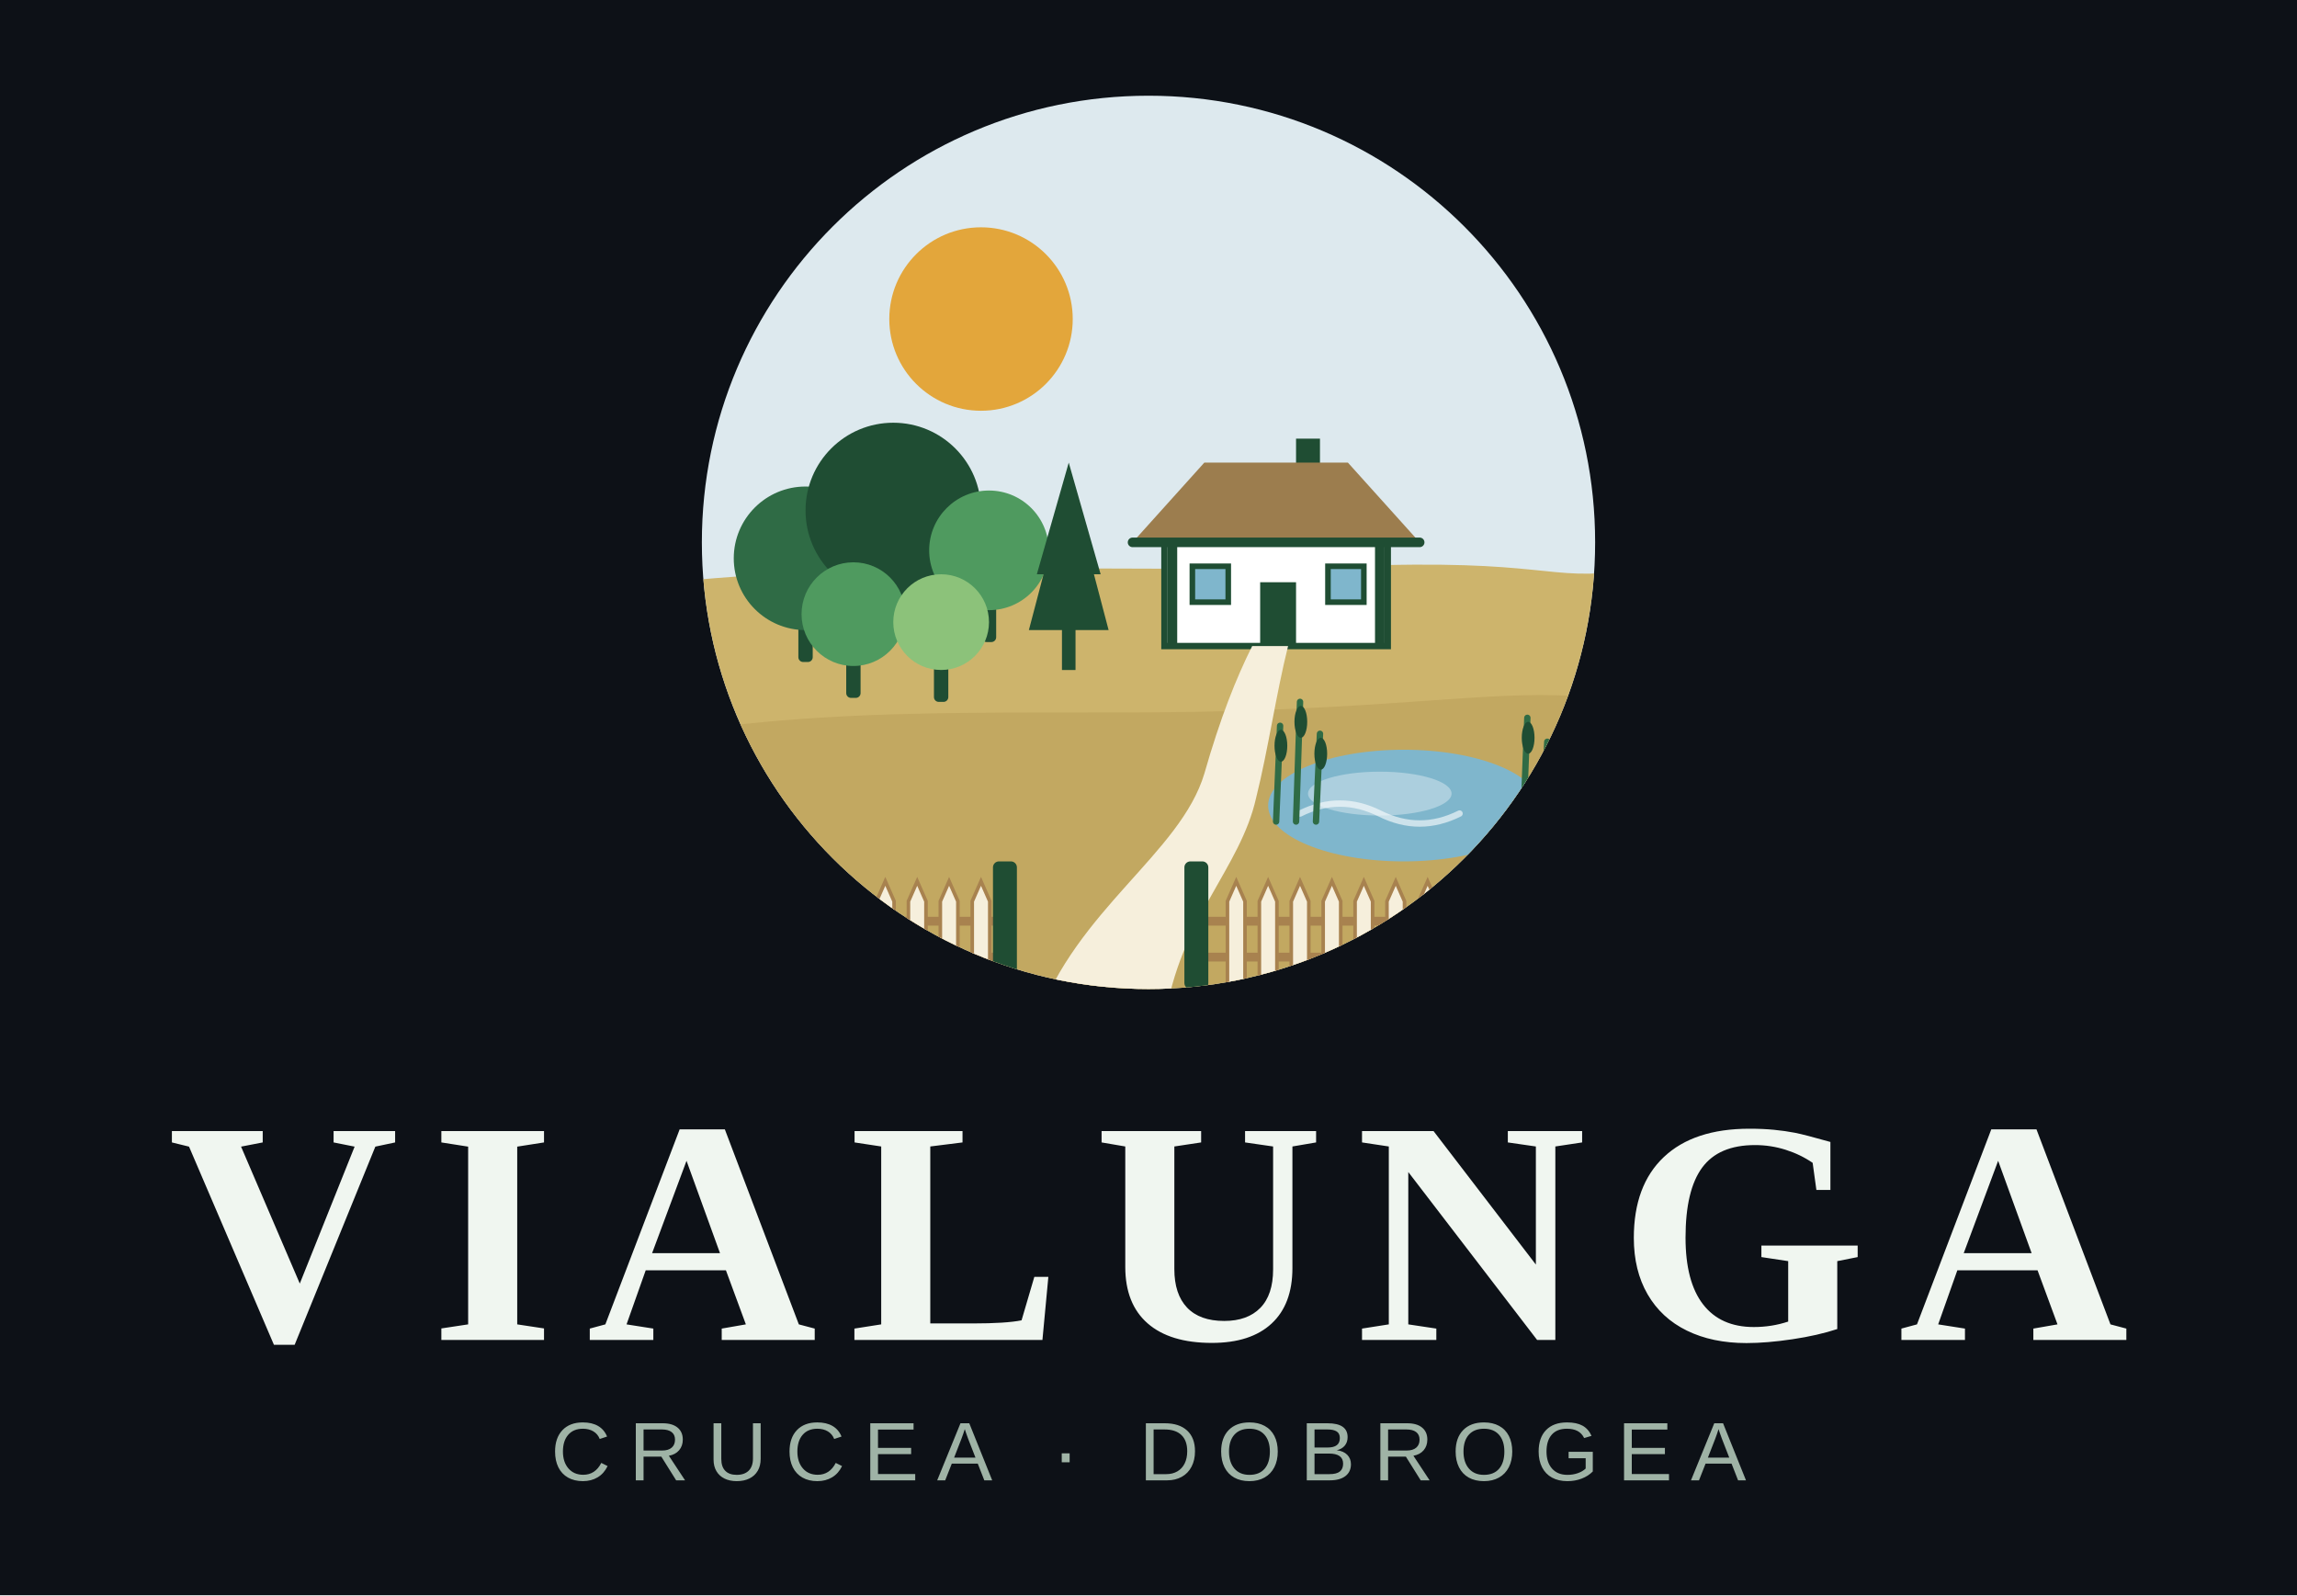
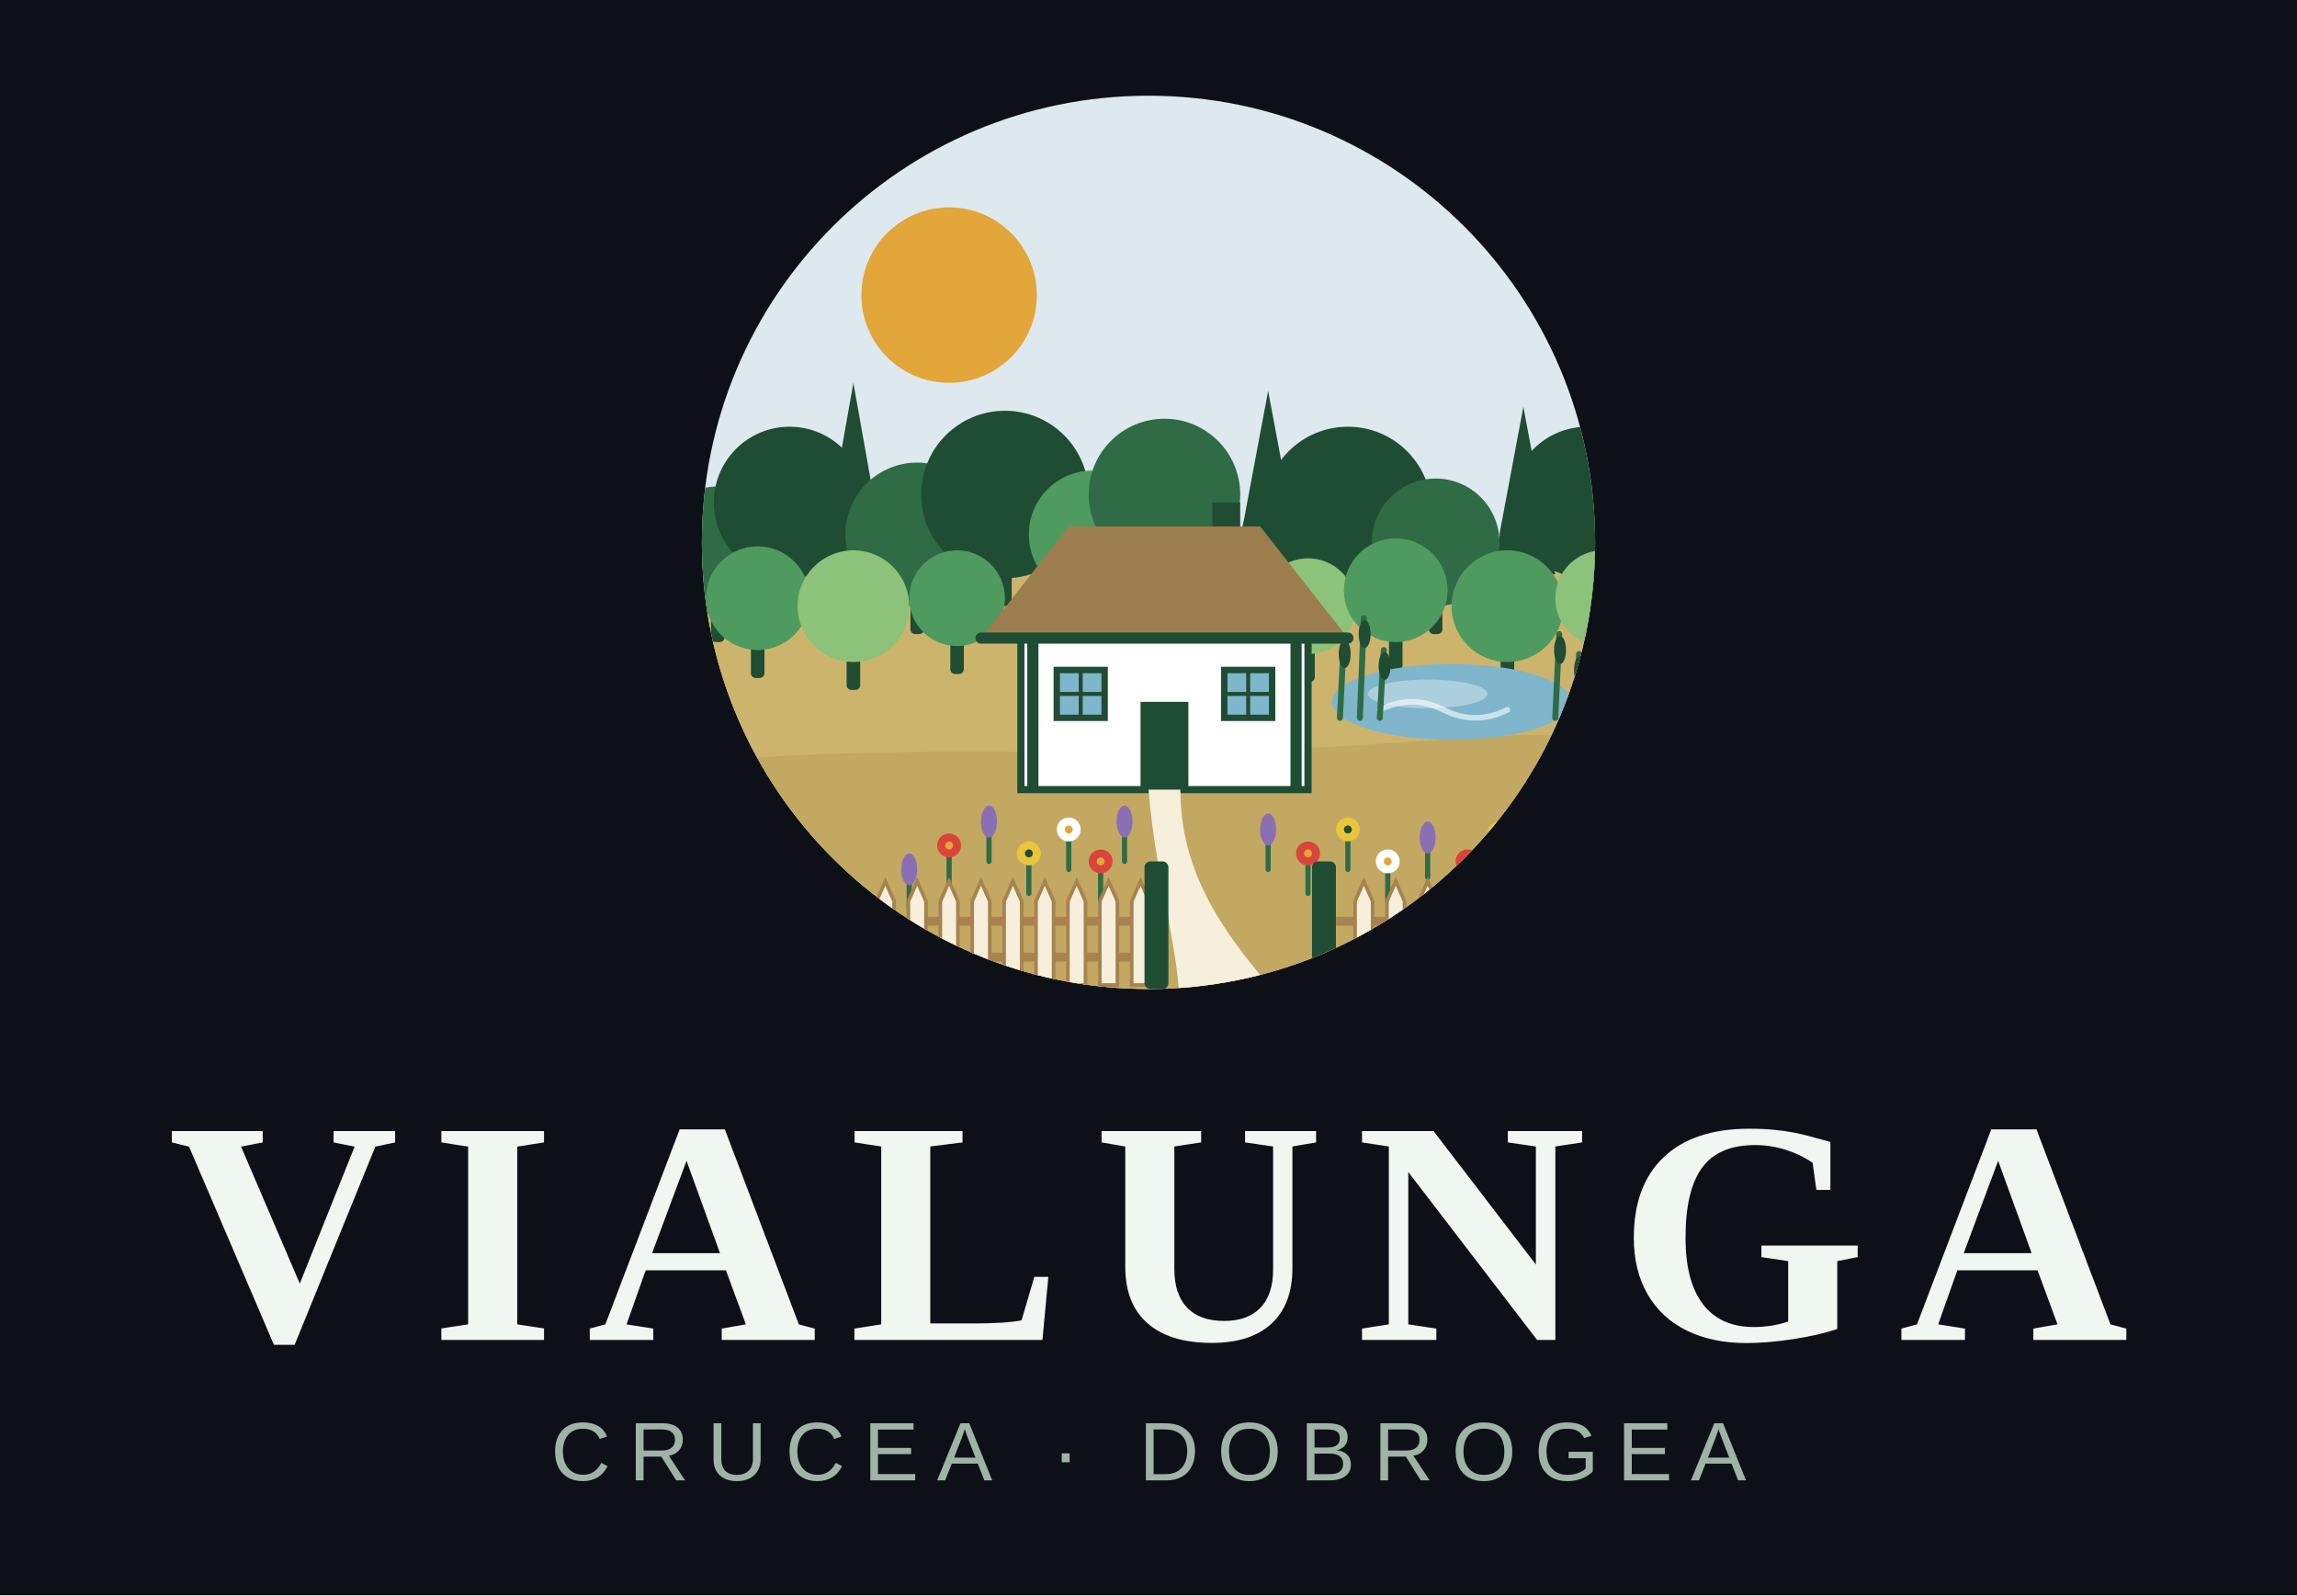
<svg xmlns="http://www.w3.org/2000/svg" viewBox="0 0 720 500" width="720" height="500">
  <rect width="720" height="500" fill="#0d1117" />
  <g transform="translate(210.0 20) scale(1.25)">
    <defs>
      <clipPath id="disc">
        <circle cx="120" cy="120" r="112" />
      </clipPath>
    </defs>
    <circle cx="120" cy="120" r="112" fill="#dde9ee" />
    <g clip-path="url(#disc)">
-       <circle cx="78" cy="64" r="23" fill="#e3a63b" />
-       <path d="M0 130 C 60 124, 120 128, 170 126 S 220 130, 240 127 L240 240 L0 240 Z" fill="#cdb46c" />
-       <path d="M0 168 C 50 160, 100 164, 150 162 S 215 156, 240 160 L240 240 L0 240 Z" fill="#b89b55" opacity=".5" />
-       <rect x="157" y="94" width="6" height="12" fill="#1f4d33" />
-       <rect x="124" y="118" width="56" height="28" fill="#ffffff" stroke="#1f4d33" stroke-width="1.6" />
-       <path d="M116 120 L188 120 L170 100 L134 100 Z" fill="#9c7d4e" />
-       <path d="M116 120 L188 120" stroke="#1f4d33" stroke-width="2.4" stroke-linecap="round" />
-       <rect x="131" y="126" width="9" height="9" fill="#7fb6cc" stroke="#1f4d33" stroke-width="1.4" />
-       <rect x="165" y="126" width="9" height="9" fill="#7fb6cc" stroke="#1f4d33" stroke-width="1.4" />
-       <rect x="148" y="130" width="9" height="16" fill="#1f4d33" />
-       <rect x="124.8" y="120" width="2.4" height="26" fill="#1f4d33" />
-       <rect x="176.8" y="120" width="2.4" height="26" fill="#1f4d33" />
-       <ellipse cx="184" cy="186" rx="34" ry="14" fill="#7fb6cc" />
-       <ellipse cx="178" cy="183" rx="18" ry="5.5" fill="#ffffff" opacity=".35" />
-       <path d="M158 188 q 10 -5 20 0 t 20 0" fill="none" stroke="#ffffff" stroke-width="1.6" opacity=".6" stroke-linecap="round" />
-       <path d="M152 190 L153 166" stroke="#2f6b45" stroke-width="1.6" stroke-linecap="round" />
-       <ellipse cx="153.2" cy="171" rx="1.6" ry="4" fill="#1f4d33" />
-       <path d="M157 190 L158 160" stroke="#2f6b45" stroke-width="1.6" stroke-linecap="round" />
-       <ellipse cx="158.2" cy="165" rx="1.6" ry="4" fill="#1f4d33" />
-       <path d="M162 190 L163 168" stroke="#2f6b45" stroke-width="1.6" stroke-linecap="round" />
-       <ellipse cx="163.2" cy="173" rx="1.6" ry="4" fill="#1f4d33" />
-       <path d="M214 190 L215 164" stroke="#2f6b45" stroke-width="1.6" stroke-linecap="round" />
-       <ellipse cx="215.2" cy="169" rx="1.6" ry="4" fill="#1f4d33" />
-       <path d="M219 190 L220 170" stroke="#2f6b45" stroke-width="1.6" stroke-linecap="round" />
-       <ellipse cx="220.2" cy="175" rx="1.6" ry="4" fill="#1f4d33" />
-       <path d="M 92 240 C 102 212, 128 198, 134 178 C 138 164, 142 154, 146 146 L 155 146 C 152 158, 150 172, 147 184 C 143 202, 128 214, 124 240 Z" fill="#f6efdc" />
-       <rect x="32.2" y="136" width="3.6" height="14" rx="1.2" fill="#1f4d33" />
-       <circle cx="34" cy="124" r="18" fill="#2f6b45" />
-       <rect x="54.2" y="128" width="3.6" height="14" rx="1.2" fill="#1f4d33" />
-       <circle cx="56" cy="112" r="22" fill="#1f4d33" />
-       <rect x="78.2" y="131" width="3.6" height="14" rx="1.2" fill="#1f4d33" />
-       <circle cx="80" cy="122" r="15" fill="#4f9a5f" />
-       <rect x="44.2" y="145" width="3.6" height="14" rx="1.2" fill="#1f4d33" />
-       <circle cx="46" cy="138" r="13" fill="#4f9a5f" />
-       <rect x="66.2" y="146" width="3.6" height="14" rx="1.2" fill="#1f4d33" />
-       <circle cx="68" cy="140" r="12" fill="#8cc27a" />
-       <path d="M90 142 L100 104 L110 142 Z M92 128 L100 100 L108 128 Z" fill="#1f4d33" />
-       <rect x="98.3" y="140" width="3.4" height="12" fill="#1f4d33" />
-       <path d="M0 215 L84 215 M132 215 L240 215" stroke="#a8824f" stroke-width="2.2" />
-       <path d="M0 224 L84 224 M132 224 L240 224" stroke="#a8824f" stroke-width="2.2" />
+       <circle cx="70" cy="58" r="22" fill="#e3a63b" />
+       <path d="M0 124 C 60 120, 120 124, 170 122 S 220 126, 240 123 L240 240 L0 240 Z" fill="#cdb46c" />
+       <path d="M0 176 C 50 170, 100 174, 150 172 S 215 166, 240 170 L240 240 L0 240 Z" fill="#b89b55" opacity=".5" />
+       <path d="M37 128 L46 84 L55 128 Z M39.25 118 L46 80 L52.75 118 Z" fill="#1f4d33" />
+       <path d="M141 128 L150 86 L159 128 Z M143.25 118 L150 82 L156.75 118 Z" fill="#1f4d33" />
+       <path d="M206 128 L214 90 L222 128 Z M208.0 118 L214 86 L220.0 118 Z" fill="#1f4d33" />
+       <rect x="10.3" y="132" width="3.4" height="13" rx="1.2" fill="#1f4d33" />
+       <circle cx="12" cy="122" r="16" fill="#2f6b45" />
+       <rect x="28.3" y="123" width="3.4" height="13" rx="1.2" fill="#1f4d33" />
+       <circle cx="30" cy="110" r="19" fill="#1f4d33" />
+       <rect x="60.3" y="130" width="3.4" height="13" rx="1.2" fill="#1f4d33" />
+       <circle cx="62" cy="118" r="18" fill="#2f6b45" />
+       <rect x="82.3" y="123" width="3.4" height="13" rx="1.2" fill="#1f4d33" />
+       <circle cx="84" cy="108" r="21" fill="#1f4d33" />
+       <rect x="104.3" y="128" width="3.4" height="13" rx="1.2" fill="#1f4d33" />
+       <circle cx="106" cy="118" r="16" fill="#4f9a5f" />
+       <rect x="122.3" y="121" width="3.4" height="13" rx="1.2" fill="#1f4d33" />
+       <circle cx="124" cy="108" r="19" fill="#2f6b45" />
+       <rect x="168.3" y="127" width="3.4" height="13" rx="1.2" fill="#1f4d33" />
+       <circle cx="170" cy="112" r="21" fill="#1f4d33" />
+       <rect x="190.3" y="130" width="3.4" height="13" rx="1.2" fill="#1f4d33" />
+       <circle cx="192" cy="120" r="16" fill="#2f6b45" />
+       <rect x="228.3" y="123" width="3.4" height="13" rx="1.2" fill="#1f4d33" />
+       <circle cx="230" cy="110" r="19" fill="#1f4d33" />
+       <rect x="20.3" y="141" width="3.4" height="13" rx="1.2" fill="#1f4d33" />
+       <circle cx="22" cy="134" r="13" fill="#4f9a5f" />
+       <rect x="44.3" y="144" width="3.4" height="13" rx="1.2" fill="#1f4d33" />
+       <circle cx="46" cy="136" r="14" fill="#8cc27a" />
+       <rect x="70.3" y="140" width="3.4" height="13" rx="1.2" fill="#1f4d33" />
+       <circle cx="72" cy="134" r="12" fill="#4f9a5f" />
+       <rect x="138.3" y="139" width="3.4" height="13" rx="1.2" fill="#1f4d33" />
+       <circle cx="140" cy="132" r="13" fill="#4f9a5f" />
+       <rect x="158.3" y="142" width="3.4" height="13" rx="1.2" fill="#1f4d33" />
+       <circle cx="160" cy="136" r="12" fill="#8cc27a" />
+       <rect x="180.3" y="139" width="3.4" height="13" rx="1.2" fill="#1f4d33" />
+       <circle cx="182" cy="132" r="13" fill="#4f9a5f" />
+       <rect x="208.3" y="144" width="3.4" height="13" rx="1.2" fill="#1f4d33" />
+       <circle cx="210" cy="136" r="14" fill="#4f9a5f" />
+       <rect x="232.3" y="140" width="3.4" height="13" rx="1.2" fill="#1f4d33" />
+       <circle cx="234" cy="134" r="12" fill="#8cc27a" />
+       <ellipse cx="196" cy="160" rx="30" ry="9.5" fill="#7fb6cc" />
+       <ellipse cx="190" cy="158" rx="15" ry="3.6" fill="#ffffff" opacity=".35" />
+       <path d="M178 162 q 8 -4 16 0 t 16 0" fill="none" stroke="#ffffff" stroke-width="1.4" opacity=".6" stroke-linecap="round" />
+       <path d="M168 164 L169 144" stroke="#2f6b45" stroke-width="1.5" stroke-linecap="round" />
+       <ellipse cx="169.2" cy="148" rx="1.5" ry="3.5" fill="#1f4d33" />
+       <path d="M173 164 L174 139" stroke="#2f6b45" stroke-width="1.5" stroke-linecap="round" />
+       <ellipse cx="174.2" cy="143" rx="1.5" ry="3.5" fill="#1f4d33" />
+       <path d="M178 164 L179 147" stroke="#2f6b45" stroke-width="1.5" stroke-linecap="round" />
+       <ellipse cx="179.2" cy="151" rx="1.5" ry="3.5" fill="#1f4d33" />
+       <path d="M222 164 L223 143" stroke="#2f6b45" stroke-width="1.5" stroke-linecap="round" />
+       <ellipse cx="223.2" cy="147" rx="1.5" ry="3.5" fill="#1f4d33" />
+       <path d="M227 164 L228 148" stroke="#2f6b45" stroke-width="1.5" stroke-linecap="round" />
+       <ellipse cx="228.2" cy="152" rx="1.5" ry="3.5" fill="#1f4d33" />
+       <rect x="136" y="110" width="7" height="14" fill="#1f4d33" />
+       <rect x="88" y="142" width="72" height="40" fill="#ffffff" stroke="#1f4d33" stroke-width="1.8" />
+       <path d="M78 144 L170 144 L148 116 L100 116 Z" fill="#9c7d4e" />
+       <path d="M78 144 L170 144" stroke="#1f4d33" stroke-width="2.8" stroke-linecap="round" />
+       <rect x="97" y="152" width="12" height="12" fill="#7fb6cc" stroke="#1f4d33" stroke-width="1.6" />
+       <path d="M103 152 L103 164 M97 158 L109 158" stroke="#1f4d33" stroke-width="1" />
+       <rect x="139" y="152" width="12" height="12" fill="#7fb6cc" stroke="#1f4d33" stroke-width="1.6" />
+       <path d="M145 152 L145 164 M139 158 L151 158" stroke="#1f4d33" stroke-width="1" />
+       <rect x="118" y="160" width="12" height="22" fill="#1f4d33" />
+       <rect x="89.6" y="144" width="2.8" height="38" fill="#1f4d33" />
+       <rect x="155.6" y="144" width="2.8" height="38" fill="#1f4d33" />
+       <path d="M 128 240 C 128 222, 122 206, 120 182 L 128 182 C 128 206, 142 222, 158 240 Z" fill="#f6efdc" />
+       <path d="M70 206 L70 198" stroke="#2f6b45" stroke-width="1.3" stroke-linecap="round" />
+       <circle cx="70" cy="196" r="3" fill="#d9453a" />
+       <circle cx="70" cy="196" r="1" fill="#e3a63b" />
+       <path d="M80 200 L80 192" stroke="#2f6b45" stroke-width="1.3" stroke-linecap="round" />
+       <ellipse cx="80" cy="190" rx="2" ry="4" fill="#8a6fb5" />
+       <path d="M90 208 L90 200" stroke="#2f6b45" stroke-width="1.3" stroke-linecap="round" />
+       <circle cx="90" cy="198" r="3" fill="#e9c53a" />
+       <circle cx="90" cy="198" r="1" fill="#1f4d33" />
+       <path d="M100 202 L100 194" stroke="#2f6b45" stroke-width="1.3" stroke-linecap="round" />
+       <circle cx="100" cy="192" r="3" fill="#ffffff" />
+       <circle cx="100" cy="192" r="1" fill="#e3a63b" />
+       <path d="M108 210 L108 202" stroke="#2f6b45" stroke-width="1.3" stroke-linecap="round" />
+       <circle cx="108" cy="200" r="3" fill="#d9453a" />
+       <circle cx="108" cy="200" r="1" fill="#e3a63b" />
+       <path d="M60 212 L60 204" stroke="#2f6b45" stroke-width="1.3" stroke-linecap="round" />
+       <ellipse cx="60" cy="202" rx="2" ry="4" fill="#8a6fb5" />
+       <path d="M114 200 L114 192" stroke="#2f6b45" stroke-width="1.3" stroke-linecap="round" />
+       <ellipse cx="114" cy="190" rx="2" ry="4" fill="#8a6fb5" />
+       <path d="M150 202 L150 194" stroke="#2f6b45" stroke-width="1.3" stroke-linecap="round" />
+       <ellipse cx="150" cy="192" rx="2" ry="4" fill="#8a6fb5" />
+       <path d="M160 208 L160 200" stroke="#2f6b45" stroke-width="1.3" stroke-linecap="round" />
+       <circle cx="160" cy="198" r="3" fill="#d9453a" />
+       <circle cx="160" cy="198" r="1" fill="#e3a63b" />
+       <path d="M170 202 L170 194" stroke="#2f6b45" stroke-width="1.3" stroke-linecap="round" />
+       <circle cx="170" cy="192" r="3" fill="#e9c53a" />
+       <circle cx="170" cy="192" r="1" fill="#1f4d33" />
+       <path d="M180 210 L180 202" stroke="#2f6b45" stroke-width="1.3" stroke-linecap="round" />
+       <circle cx="180" cy="200" r="3" fill="#ffffff" />
+       <circle cx="180" cy="200" r="1" fill="#e3a63b" />
+       <path d="M190 204 L190 196" stroke="#2f6b45" stroke-width="1.3" stroke-linecap="round" />
+       <ellipse cx="190" cy="194" rx="2" ry="4" fill="#8a6fb5" />
+       <path d="M200 210 L200 202" stroke="#2f6b45" stroke-width="1.3" stroke-linecap="round" />
+       <circle cx="200" cy="200" r="3" fill="#d9453a" />
+       <circle cx="200" cy="200" r="1" fill="#e3a63b" />
+       <path d="M208 203 L208 195" stroke="#2f6b45" stroke-width="1.3" stroke-linecap="round" />
+       <circle cx="208" cy="193" r="3" fill="#e9c53a" />
+       <circle cx="208" cy="193" r="1" fill="#1f4d33" />
+       <path d="M0 215 L122 215 M164 215 L240 215" stroke="#a8824f" stroke-width="2.2" />
+       <path d="M0 224 L122 224 M164 224 L240 224" stroke="#a8824f" stroke-width="2.2" />
      <path d="M3.8 210 L6 205 L8.2 210 L8.2 231 L3.8 231 Z" fill="#f6efdc" stroke="#a8824f" stroke-width="0.9" />
      <path d="M11.8 210 L14 205 L16.2 210 L16.2 231 L11.8 231 Z" fill="#f6efdc" stroke="#a8824f" stroke-width="0.9" />
      <path d="M19.8 210 L22 205 L24.2 210 L24.2 231 L19.8 231 Z" fill="#f6efdc" stroke="#a8824f" stroke-width="0.9" />
      <path d="M27.8 210 L30 205 L32.2 210 L32.2 231 L27.8 231 Z" fill="#f6efdc" stroke="#a8824f" stroke-width="0.9" />
      <path d="M35.8 210 L38 205 L40.2 210 L40.2 231 L35.8 231 Z" fill="#f6efdc" stroke="#a8824f" stroke-width="0.9" />
      <path d="M43.8 210 L46 205 L48.2 210 L48.2 231 L43.8 231 Z" fill="#f6efdc" stroke="#a8824f" stroke-width="0.9" />
      <path d="M51.8 210 L54 205 L56.2 210 L56.2 231 L51.8 231 Z" fill="#f6efdc" stroke="#a8824f" stroke-width="0.9" />
      <path d="M59.8 210 L62 205 L64.2 210 L64.2 231 L59.8 231 Z" fill="#f6efdc" stroke="#a8824f" stroke-width="0.9" />
      <path d="M67.8 210 L70 205 L72.2 210 L72.2 231 L67.8 231 Z" fill="#f6efdc" stroke="#a8824f" stroke-width="0.9" />
      <path d="M75.8 210 L78 205 L80.2 210 L80.2 231 L75.8 231 Z" fill="#f6efdc" stroke="#a8824f" stroke-width="0.9" />
-       <path d="M139.8 210 L142 205 L144.2 210 L144.2 231 L139.8 231 Z" fill="#f6efdc" stroke="#a8824f" stroke-width="0.9" />
-       <path d="M147.8 210 L150 205 L152.2 210 L152.2 231 L147.8 231 Z" fill="#f6efdc" stroke="#a8824f" stroke-width="0.9" />
-       <path d="M155.8 210 L158 205 L160.2 210 L160.2 231 L155.8 231 Z" fill="#f6efdc" stroke="#a8824f" stroke-width="0.9" />
-       <path d="M163.8 210 L166 205 L168.2 210 L168.2 231 L163.8 231 Z" fill="#f6efdc" stroke="#a8824f" stroke-width="0.9" />
+       <path d="M83.8 210 L86 205 L88.2 210 L88.2 231 L83.8 231 Z" fill="#f6efdc" stroke="#a8824f" stroke-width="0.9" />
+       <path d="M91.8 210 L94 205 L96.2 210 L96.2 231 L91.8 231 Z" fill="#f6efdc" stroke="#a8824f" stroke-width="0.9" />
+       <path d="M99.8 210 L102 205 L104.2 210 L104.2 231 L99.8 231 Z" fill="#f6efdc" stroke="#a8824f" stroke-width="0.9" />
+       <path d="M107.8 210 L110 205 L112.2 210 L112.2 231 L107.8 231 Z" fill="#f6efdc" stroke="#a8824f" stroke-width="0.9" />
+       <path d="M115.8 210 L118 205 L120.2 210 L120.2 231 L115.8 231 Z" fill="#f6efdc" stroke="#a8824f" stroke-width="0.9" />
      <path d="M171.8 210 L174 205 L176.2 210 L176.2 231 L171.8 231 Z" fill="#f6efdc" stroke="#a8824f" stroke-width="0.9" />
      <path d="M179.8 210 L182 205 L184.2 210 L184.2 231 L179.8 231 Z" fill="#f6efdc" stroke="#a8824f" stroke-width="0.9" />
      <path d="M187.8 210 L190 205 L192.2 210 L192.2 231 L187.8 231 Z" fill="#f6efdc" stroke="#a8824f" stroke-width="0.9" />
      <path d="M195.8 210 L198 205 L200.2 210 L200.2 231 L195.8 231 Z" fill="#f6efdc" stroke="#a8824f" stroke-width="0.9" />
      <path d="M203.8 210 L206 205 L208.2 210 L208.2 231 L203.8 231 Z" fill="#f6efdc" stroke="#a8824f" stroke-width="0.9" />
      <path d="M211.8 210 L214 205 L216.2 210 L216.2 231 L211.8 231 Z" fill="#f6efdc" stroke="#a8824f" stroke-width="0.9" />
      <path d="M219.8 210 L222 205 L224.2 210 L224.2 231 L219.8 231 Z" fill="#f6efdc" stroke="#a8824f" stroke-width="0.9" />
      <path d="M227.8 210 L230 205 L232.2 210 L232.2 231 L227.8 231 Z" fill="#f6efdc" stroke="#a8824f" stroke-width="0.9" />
      <path d="M235.8 210 L238 205 L240.2 210 L240.2 231 L235.8 231 Z" fill="#f6efdc" stroke="#a8824f" stroke-width="0.9" />
-       <rect x="81" y="200" width="6" height="32" rx="1.5" fill="#1f4d33" />
-       <rect x="129" y="200" width="6" height="32" rx="1.5" fill="#1f4d33" />
+       <rect x="119" y="200" width="6" height="32" rx="1.5" fill="#1f4d33" />
+       <rect x="161" y="200" width="6" height="32" rx="1.5" fill="#1f4d33" />
    </g>
  </g>
  <g transform="translate(52.75879 420) scale(1.0)">
    <path d="M71.094 -65.479V-61.914L64.893 -60.596L39.6 1.514H33.105L6.494 -60.596L1.123 -61.914V-65.479H29.59V-61.914L22.803 -60.596L41.211 -17.676L58.398 -60.596L51.807 -61.914V-65.479Z M109.365 -4.883 117.764 -3.613V0.0H85.586V-3.613L93.984 -4.883V-60.596L85.586 -61.914V-65.479H117.764V-61.914L109.365 -60.596Z M152.031 -3.564V0.0H132.109V-3.564L136.992 -4.883L160.283 -66.016H174.443L197.637 -4.883L202.617 -3.564V0.0H173.467V-3.564L181.035 -4.883L174.785 -21.826H149.639L143.633 -4.883ZM162.432 -56.152 151.641 -27.197H172.93Z M248.945 -61.914 238.838 -60.645V-5.176H252.168Q262.568 -5.176 267.451 -6.152L271.455 -19.775H275.85L273.994 0.0H215.059V-3.564L223.457 -4.883V-60.645L215.107 -61.914V-65.479H248.945Z M330.967 -5.957Q338.291 -5.957 342.295 -10.059Q346.299 -14.16 346.299 -22.119V-60.645L337.51 -61.914V-65.479H359.775V-61.914L352.354 -60.645V-22.51Q352.354 -11.182 345.811 -5.127Q339.268 0.928 327.109 0.928Q313.975 0.928 306.968 -5.2Q299.961 -11.328 299.961 -22.9V-60.645L292.539 -61.914V-65.479H323.74V-61.914L315.342 -60.645V-22.217Q315.342 -14.355 319.321 -10.156Q323.301 -5.957 330.967 -5.957Z M428.662 -60.645 419.873 -61.914V-65.479H443.164V-61.914L434.766 -60.645V0.0H429.053L388.672 -52.637V-4.883L397.461 -3.564V0.0H374.17V-3.564L382.568 -4.883V-60.645L374.17 -61.914V-65.479H396.582L428.662 -23.633Z M523.135 -3.418Q517.08 -1.416 509.072 -0.22Q501.064 0.977 494.668 0.977Q483.975 0.977 475.991 -2.93Q468.008 -6.836 463.687 -14.307Q459.365 -21.777 459.365 -31.982Q459.365 -48.438 468.765 -57.324Q478.164 -66.211 495.596 -66.211Q499.844 -66.211 503.335 -65.869Q506.826 -65.527 509.854 -64.941Q512.881 -64.355 520.986 -62.061V-47.021H516.592L515.42 -55.518Q511.562 -58.154 506.924 -59.619Q502.285 -61.084 497.354 -61.084Q485.977 -61.084 480.776 -54.004Q475.576 -46.924 475.576 -32.08Q475.576 -18.262 481.069 -11.157Q486.562 -4.053 496.963 -4.053Q502.627 -4.053 507.754 -5.762V-24.707L499.355 -25.977V-29.59H529.531V-25.977L523.135 -24.707Z M563.164 -3.564V0.0H543.242V-3.564L548.125 -4.883L571.416 -66.016H585.576L608.77 -4.883L613.75 -3.564V0.0H584.6V-3.564L592.168 -4.883L585.918 -21.826H560.771L554.766 -4.883ZM573.564 -56.152 562.773 -27.197H584.062Z" fill="#f0f6f0" />
    <path transform="translate(119.9094 44)" d="M10.055 -16.174Q7.084 -16.174 5.434 -14.263Q3.783 -12.353 3.783 -9.026Q3.783 -5.738 5.503 -3.739Q7.224 -1.739 10.156 -1.739Q13.914 -1.739 15.806 -5.459L17.786 -4.469Q16.682 -2.158 14.682 -0.952Q12.683 0.254 10.042 0.254Q7.338 0.254 5.364 -0.87Q3.39 -1.993 2.355 -4.082Q1.32 -6.17 1.32 -9.026Q1.32 -13.305 3.631 -15.729Q5.941 -18.154 10.029 -18.154Q12.886 -18.154 14.803 -17.037Q16.72 -15.92 17.621 -13.724L15.323 -12.962Q14.701 -14.523 13.324 -15.349Q11.946 -16.174 10.055 -16.174Z M39.274 0.0 34.627 -7.427H29.054V0.0H26.629V-17.888H35.046Q38.068 -17.888 39.712 -16.536Q41.356 -15.184 41.356 -12.771Q41.356 -10.778 40.194 -9.42Q39.032 -8.062 36.989 -7.706L42.067 0.0ZM38.918 -12.746Q38.918 -14.308 37.858 -15.126Q36.798 -15.945 34.805 -15.945H29.054V-9.344H34.907Q36.824 -9.344 37.871 -10.239Q38.918 -11.134 38.918 -12.746Z M58.273 0.254Q56.077 0.254 54.439 -0.546Q52.801 -1.346 51.9 -2.869Q50.999 -4.393 50.999 -6.5V-17.888H53.423V-6.703Q53.423 -4.253 54.668 -2.983Q55.912 -1.714 58.26 -1.714Q60.672 -1.714 62.012 -3.028Q63.351 -4.342 63.351 -6.868V-17.888H65.763V-6.729Q65.763 -4.558 64.843 -2.983Q63.922 -1.409 62.24 -0.578Q60.558 0.254 58.273 0.254Z M83.544 -16.174Q80.573 -16.174 78.923 -14.263Q77.272 -12.353 77.272 -9.026Q77.272 -5.738 78.993 -3.739Q80.713 -1.739 83.645 -1.739Q87.403 -1.739 89.295 -5.459L91.275 -4.469Q90.171 -2.158 88.171 -0.952Q86.172 0.254 83.531 0.254Q80.827 0.254 78.853 -0.87Q76.879 -1.993 75.844 -4.082Q74.809 -6.17 74.809 -9.026Q74.809 -13.305 77.12 -15.729Q79.431 -18.154 83.518 -18.154Q86.375 -18.154 88.292 -17.037Q90.209 -15.92 91.11 -13.724L88.812 -12.962Q88.19 -14.523 86.813 -15.349Q85.435 -16.174 83.544 -16.174Z M100.118 0.0V-17.888H113.69V-15.907H102.543V-10.169H112.928V-8.214H102.543V-1.98H114.21V0.0Z M135.863 0.0 133.819 -5.23H125.668L123.612 0.0H121.098L128.398 -17.888H131.153L138.338 0.0ZM129.744 -16.06 129.629 -15.704Q129.312 -14.65 128.69 -13.0L126.405 -7.122H133.095L130.797 -13.025Q130.442 -13.901 130.086 -15.006Z M160.138 -5.662V-8.455H162.613V-5.662Z M201.907 -9.128Q201.907 -6.36 200.828 -4.285Q199.749 -2.209 197.768 -1.104Q195.788 0.0 193.198 0.0H186.507V-17.888H192.423Q196.968 -17.888 199.438 -15.609Q201.907 -13.33 201.907 -9.128ZM199.469 -9.128Q199.469 -12.454 197.647 -14.2Q195.826 -15.945 192.373 -15.945H188.932V-1.942H192.918Q194.886 -1.942 196.378 -2.806Q197.87 -3.669 198.669 -5.294Q199.469 -6.919 199.469 -9.128Z M227.85 -9.026Q227.85 -6.221 226.778 -4.113Q225.705 -2.006 223.699 -0.876Q221.693 0.254 218.964 0.254Q216.209 0.254 214.209 -0.863Q212.21 -1.98 211.156 -4.094Q210.102 -6.208 210.102 -9.026Q210.102 -13.317 212.451 -15.736Q214.8 -18.154 218.989 -18.154Q221.719 -18.154 223.724 -17.069Q225.73 -15.983 226.79 -13.914Q227.85 -11.845 227.85 -9.026ZM225.375 -9.026Q225.375 -12.365 223.705 -14.27Q222.036 -16.174 218.989 -16.174Q215.917 -16.174 214.241 -14.295Q212.565 -12.416 212.565 -9.026Q212.565 -5.662 214.26 -3.688Q215.955 -1.714 218.964 -1.714Q222.061 -1.714 223.718 -3.625Q225.375 -5.535 225.375 -9.026Z M250.785 -5.04Q250.785 -2.653 249.046 -1.327Q247.307 0.0 244.209 0.0H236.947V-17.888H243.447Q249.744 -17.888 249.744 -13.546Q249.744 -11.959 248.856 -10.88Q247.967 -9.801 246.342 -9.433Q248.475 -9.179 249.63 -8.004Q250.785 -6.83 250.785 -5.04ZM247.307 -13.254Q247.307 -14.701 246.316 -15.323Q245.326 -15.945 243.447 -15.945H239.372V-10.283H243.447Q245.39 -10.283 246.348 -11.013Q247.307 -11.743 247.307 -13.254ZM248.335 -5.23Q248.335 -8.392 243.892 -8.392H239.372V-1.942H244.082Q246.304 -1.942 247.319 -2.768Q248.335 -3.593 248.335 -5.23Z M272.654 0.0 268.007 -7.427H262.434V0.0H260.009V-17.888H268.426Q271.448 -17.888 273.092 -16.536Q274.736 -15.184 274.736 -12.771Q274.736 -10.778 273.574 -9.42Q272.412 -8.062 270.369 -7.706L275.447 0.0ZM272.298 -12.746Q272.298 -14.308 271.238 -15.126Q270.178 -15.945 268.185 -15.945H262.434V-9.344H268.286Q270.203 -9.344 271.251 -10.239Q272.298 -11.134 272.298 -12.746Z M301.352 -9.026Q301.352 -6.221 300.279 -4.113Q299.207 -2.006 297.201 -0.876Q295.195 0.254 292.465 0.254Q289.711 0.254 287.711 -0.863Q285.712 -1.98 284.658 -4.094Q283.604 -6.208 283.604 -9.026Q283.604 -13.317 285.953 -15.736Q288.301 -18.154 292.491 -18.154Q295.22 -18.154 297.226 -17.069Q299.232 -15.983 300.292 -13.914Q301.352 -11.845 301.352 -9.026ZM298.877 -9.026Q298.877 -12.365 297.207 -14.27Q295.538 -16.174 292.491 -16.174Q289.419 -16.174 287.743 -14.295Q286.067 -12.416 286.067 -9.026Q286.067 -5.662 287.762 -3.688Q289.457 -1.714 292.465 -1.714Q295.563 -1.714 297.22 -3.625Q298.877 -5.535 298.877 -9.026Z M309.624 -9.026Q309.624 -13.381 311.96 -15.768Q314.296 -18.154 318.523 -18.154Q321.494 -18.154 323.348 -17.151Q325.201 -16.148 326.204 -13.939L323.893 -13.254Q323.132 -14.777 321.792 -15.476Q320.453 -16.174 318.46 -16.174Q315.362 -16.174 313.725 -14.301Q312.087 -12.429 312.087 -9.026Q312.087 -5.637 313.826 -3.675Q315.565 -1.714 318.638 -1.714Q320.39 -1.714 321.907 -2.247Q323.424 -2.78 324.363 -3.694V-6.919H319.018V-8.95H326.598V-2.78Q325.176 -1.333 323.113 -0.54Q321.05 0.254 318.638 0.254Q315.832 0.254 313.801 -0.863Q311.769 -1.98 310.697 -4.082Q309.624 -6.183 309.624 -9.026Z M336.393 0.0V-17.888H349.964V-15.907H338.818V-10.169H349.202V-8.214H338.818V-1.98H350.485V0.0Z M372.137 0.0 370.093 -5.23H361.943L359.886 0.0H357.373L364.672 -17.888H367.427L374.613 0.0ZM366.018 -16.06 365.904 -15.704Q365.586 -14.65 364.964 -13.0L362.679 -7.122H369.37L367.072 -13.025Q366.716 -13.901 366.361 -15.006Z" fill="#9fb3a6" />
  </g>
</svg>
